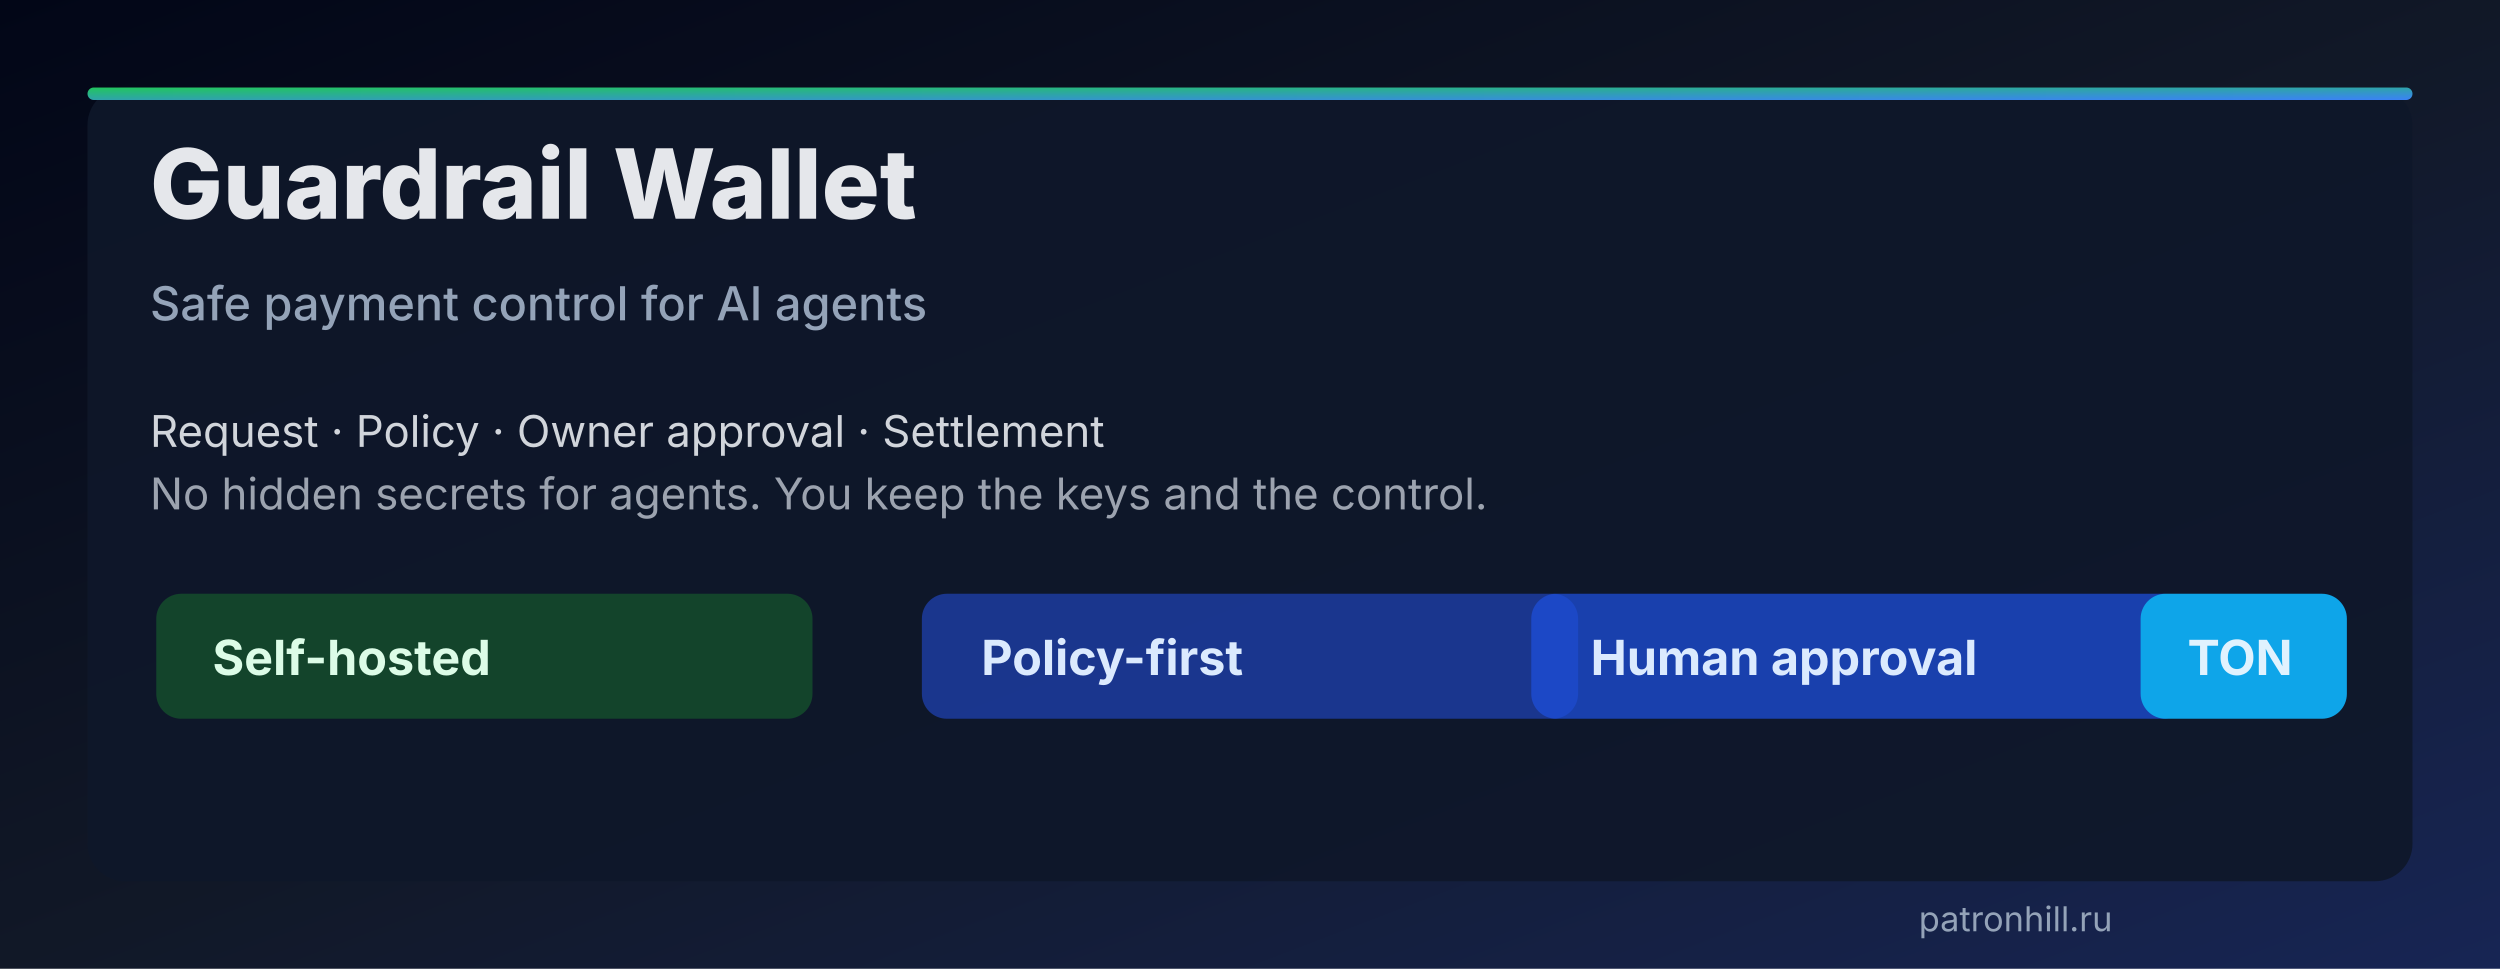
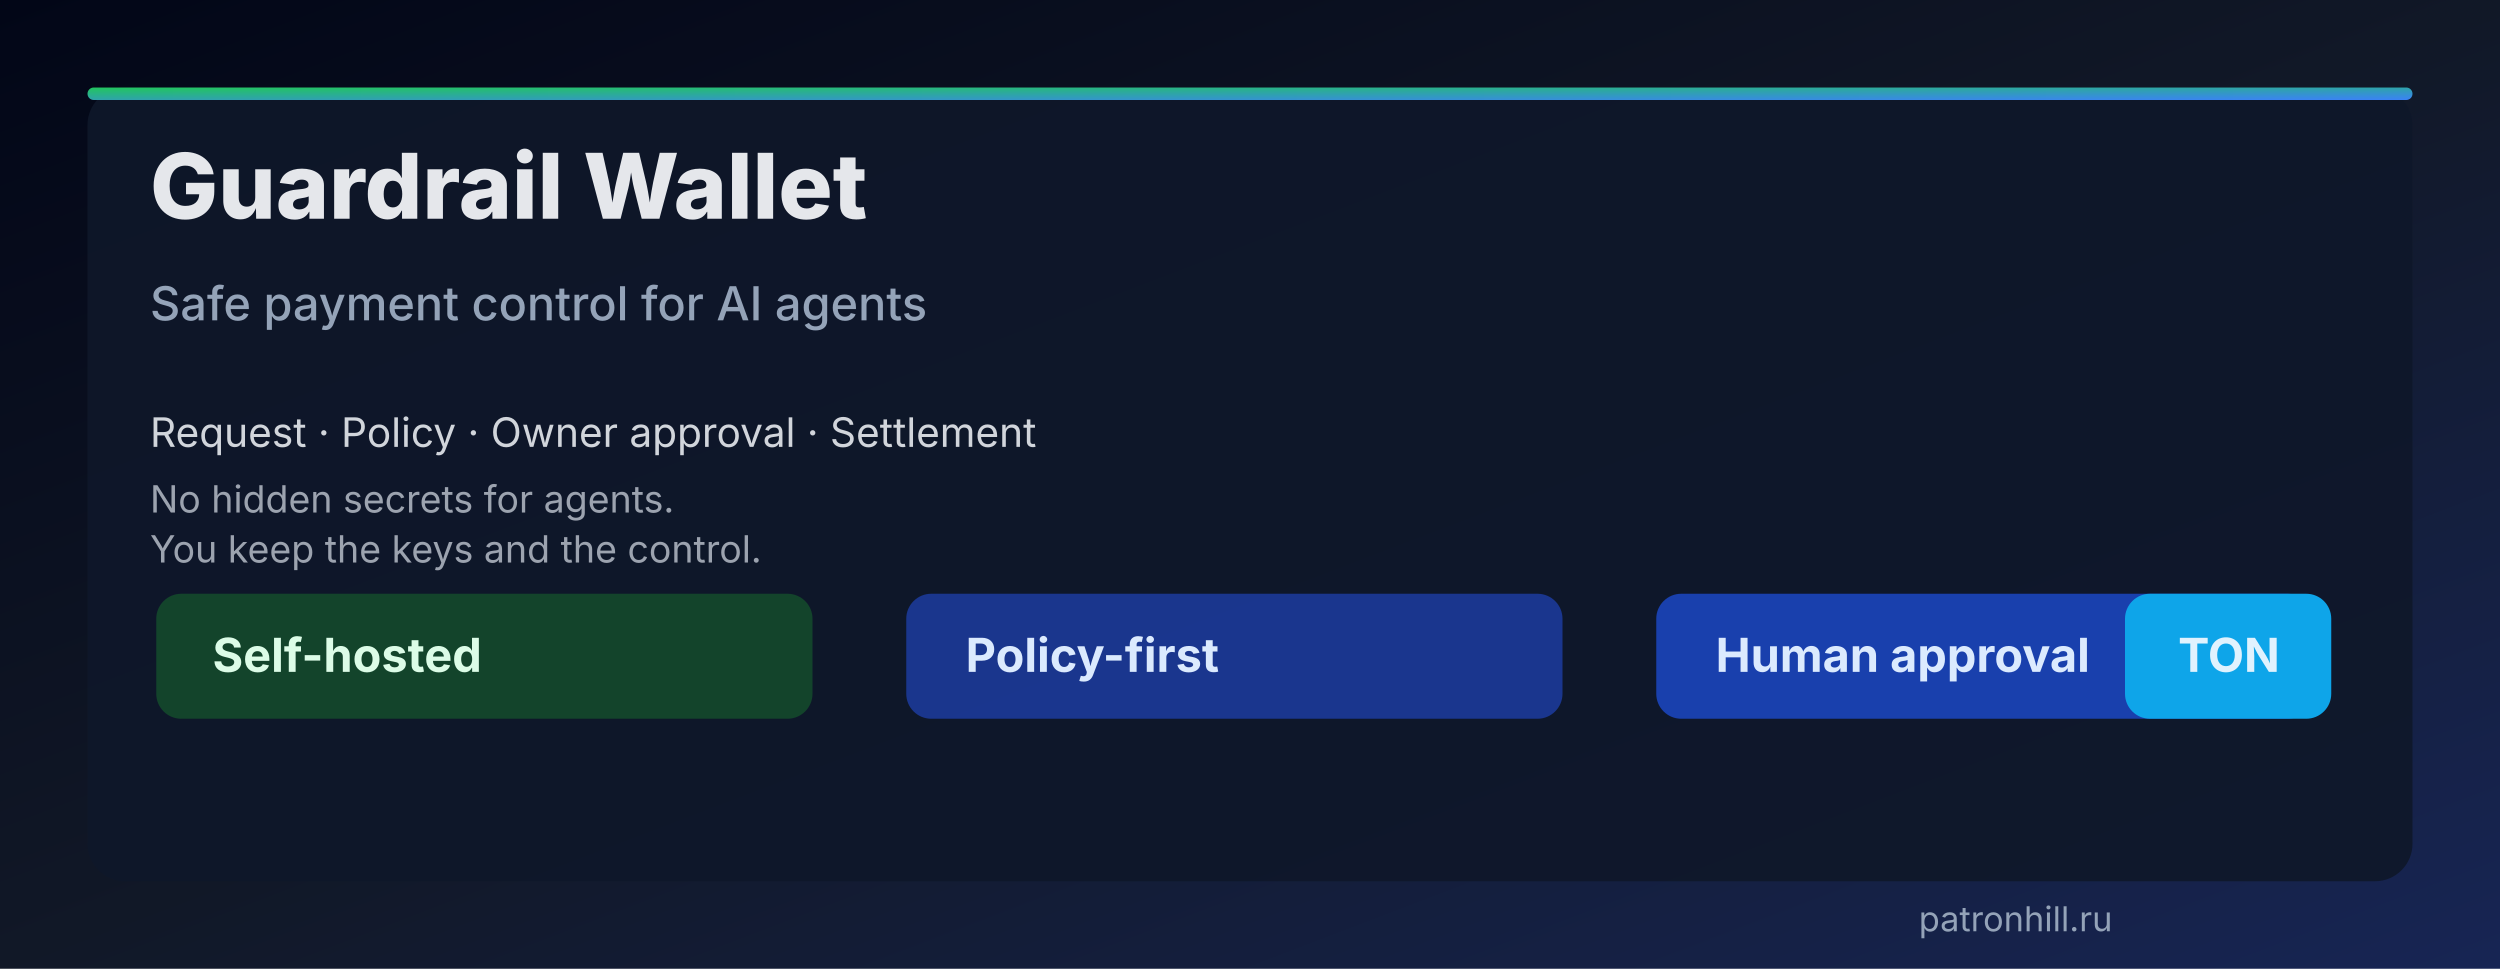
<svg xmlns="http://www.w3.org/2000/svg" width="1600" height="620" viewBox="0 0 1600 620" role="img" aria-labelledby="title desc">
  <defs>
    <linearGradient id="bg" x1="0" y1="0" x2="1" y2="1">
      <stop offset="0%" stop-color="#020617" />
      <stop offset="50%" stop-color="#111827" />
      <stop offset="100%" stop-color="#172554" />
    </linearGradient>
    <linearGradient id="accent" x1="0" y1="0" x2="1" y2="1">
      <stop offset="0%" stop-color="#22c55e" />
      <stop offset="100%" stop-color="#3b82f6" />
    </linearGradient>
  </defs>
  <rect width="1600" height="620" fill="url(#bg)" />
  <rect x="56" y="56" width="1488" height="508" rx="24" fill="#0f172a" fill-opacity="0.92" />
  <rect x="56" y="56" width="1488" height="8" rx="4" fill="url(#accent)" />
-   <text x="96" y="140" fill="#e5e7eb" font-size="62" font-family="Inter, 'Segoe UI', Arial, sans-serif" font-weight="800">Guardrail Wallet</text>
+   <text x="96" y="140" fill="#e5e7eb" font-size="58" font-family="Inter, 'Segoe UI', Arial, sans-serif" font-weight="800">Guardrail Wallet</text>
  <text x="96" y="205" fill="#94a3b8" font-size="30" font-family="Inter, 'Segoe UI', Arial, sans-serif" font-weight="500">Safe payment control for AI agents</text>
-   <text x="96" y="286" fill="#d1d5db" font-size="28" font-family="Inter, 'Segoe UI', Arial, sans-serif">Request · Policy · Owner approval · Settlement</text>
-   <text x="96" y="326" fill="#9ca3af" font-size="28" font-family="Inter, 'Segoe UI', Arial, sans-serif">No hidden secrets for agents. You keep the keys and the control.</text>
+   <text x="96" y="286" fill="#d1d5db" font-size="26" font-family="Inter, 'Segoe UI', Arial, sans-serif">Request · Policy · Owner approval · Settlement</text>
+   <text x="96" y="328" fill="#9ca3af" font-size="24" font-family="Inter, 'Segoe UI', Arial, sans-serif">No hidden secrets for agents.</text>
+   <text x="96" y="360" fill="#9ca3af" font-size="24" font-family="Inter, 'Segoe UI', Arial, sans-serif">You keep the keys and the control.</text>
  <g transform="translate(100 380)" font-family="Inter, 'Segoe UI', Arial, sans-serif">
    <rect x="0" y="0" width="420" height="80" rx="16" fill="#14532d" fill-opacity="0.75" />
-     <text x="36" y="52" fill="#dcfce7" font-size="31" font-weight="700">Self-hosted</text>
-     <rect x="490" y="0" width="420" height="80" rx="16" fill="#1e40af" fill-opacity="0.75" />
-     <text x="528" y="52" fill="#dbeafe" font-size="31" font-weight="700">Policy-first</text>
-     <rect x="880" y="0" width="420" height="80" rx="16" fill="#1d4ed8" fill-opacity="0.75" />
-     <text x="918" y="52" fill="#dbeafe" font-size="31" font-weight="700">Human approval</text>
-     <rect x="1270" y="0" width="132" height="80" rx="16" fill="#0ea5e9" />
-     <text x="1300" y="52" fill="#e0f2fe" font-size="31" font-weight="700">TON</text>
+     <text x="36" y="50" fill="#dcfce7" font-size="30" font-weight="700">Self-hosted</text>
+     <rect x="480" y="0" width="420" height="80" rx="16" fill="#1e40af" fill-opacity="0.75" />
+     <text x="518" y="50" fill="#dbeafe" font-size="30" font-weight="700">Policy-first</text>
+     <rect x="960" y="0" width="420" height="80" rx="16" fill="#1d4ed8" fill-opacity="0.75" />
+     <text x="998" y="50" fill="#dbeafe" font-size="30" font-weight="700">Human approval</text>
+     <rect x="1260" y="0" width="132" height="80" rx="16" fill="#0ea5e9" />
+     <text x="1294" y="50" fill="#e0f2fe" font-size="30" font-weight="700">TON</text>
  </g>
  <text x="1228" y="596" fill="#94a3b8" font-size="22" font-family="Inter, 'Segoe UI', Arial, sans-serif">patronhill.ru</text>
</svg>
